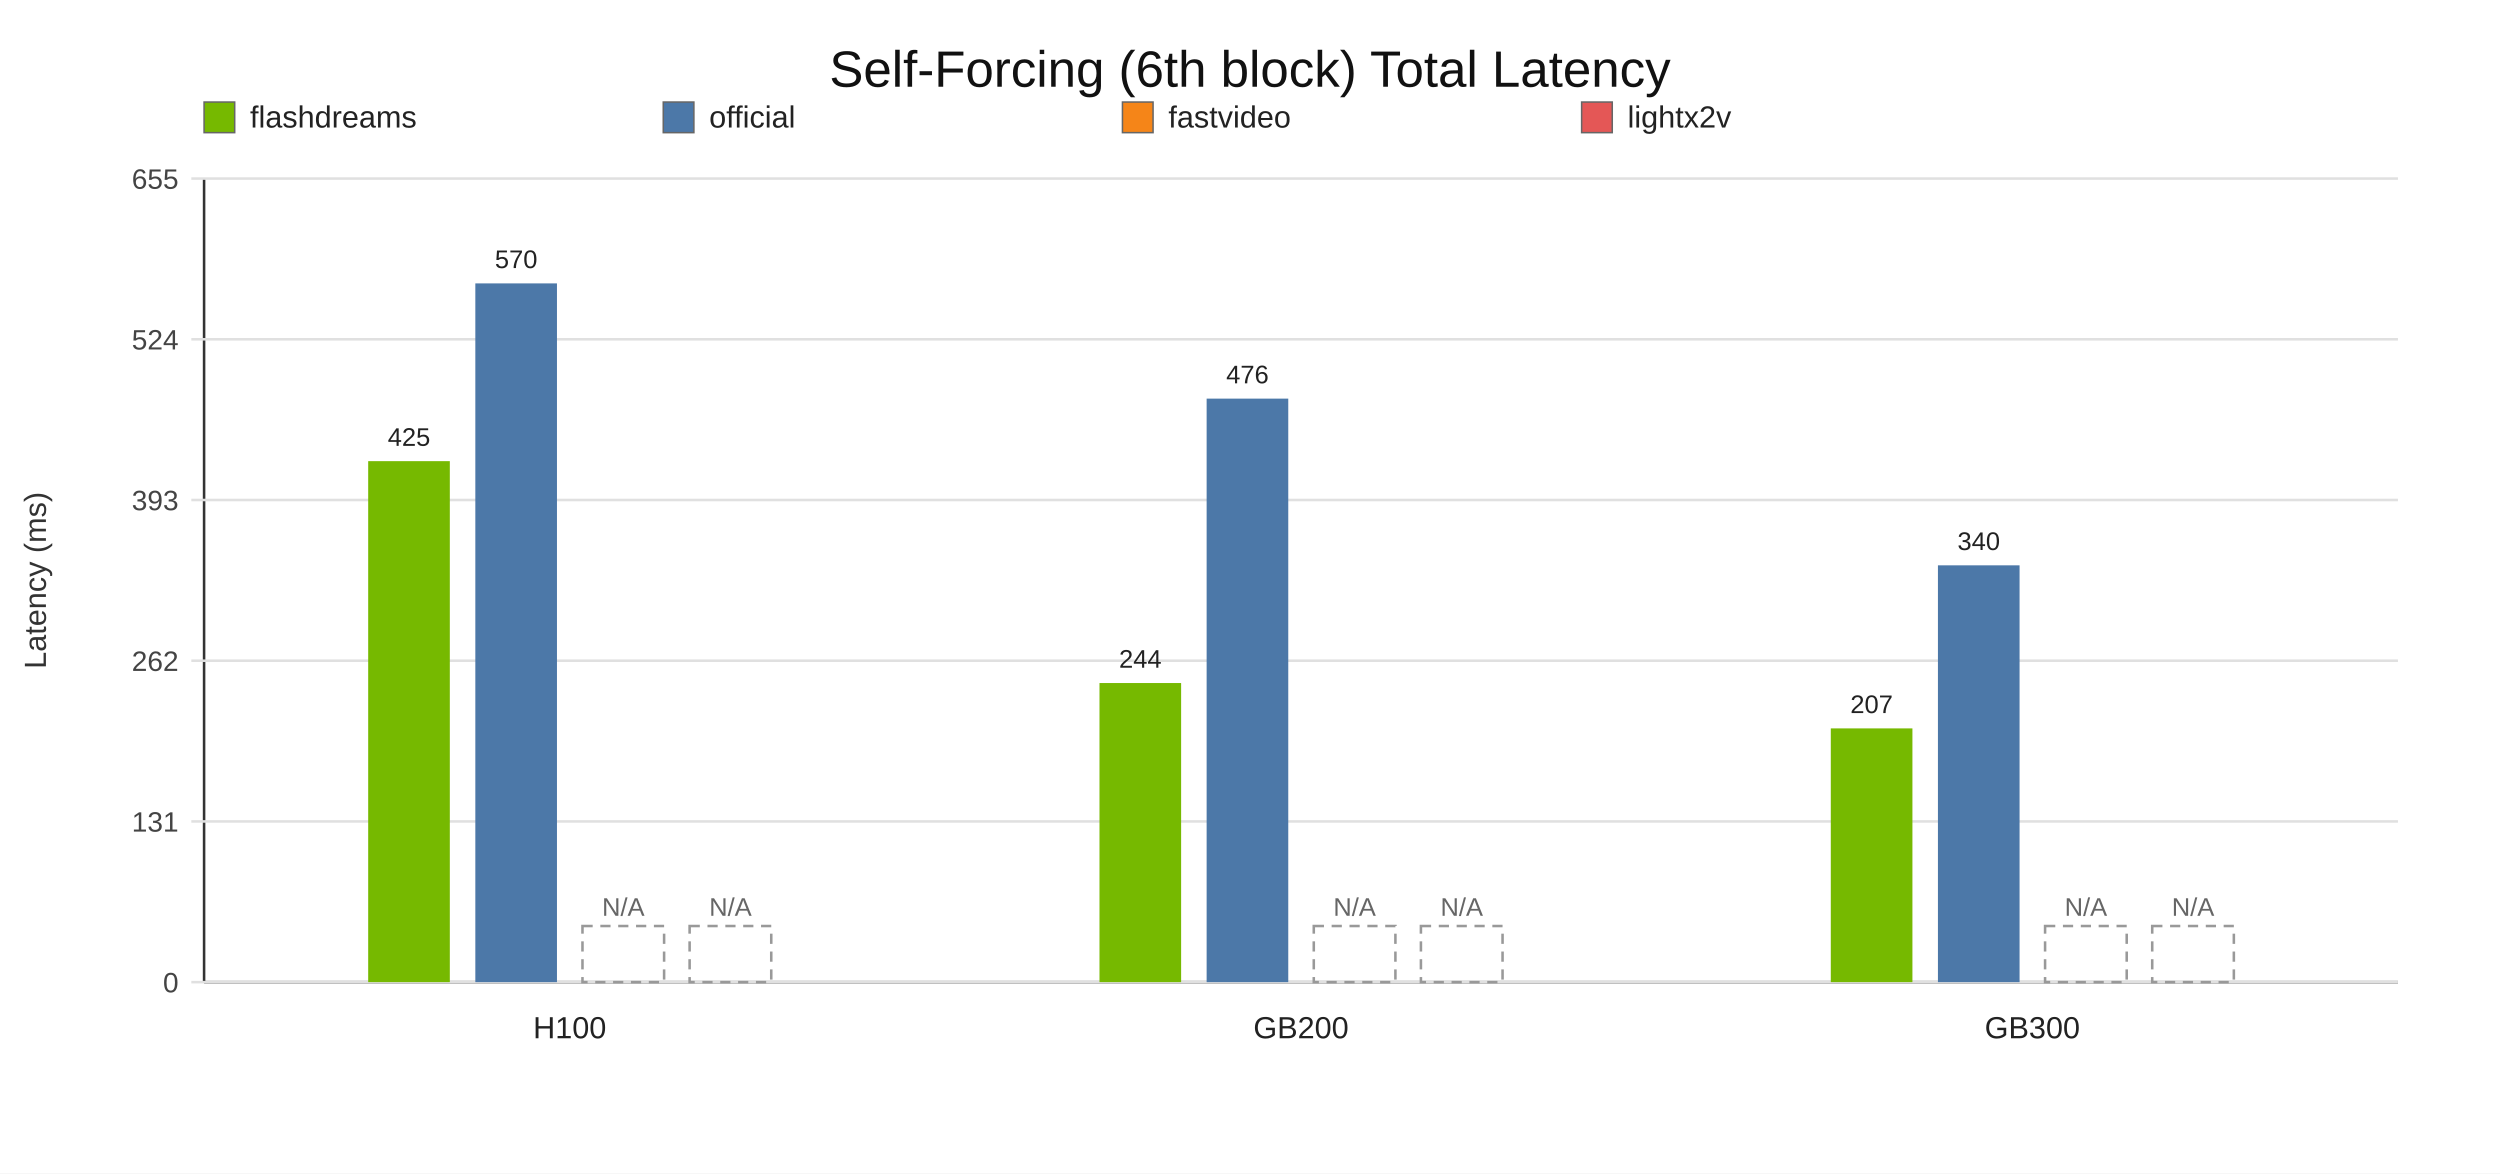
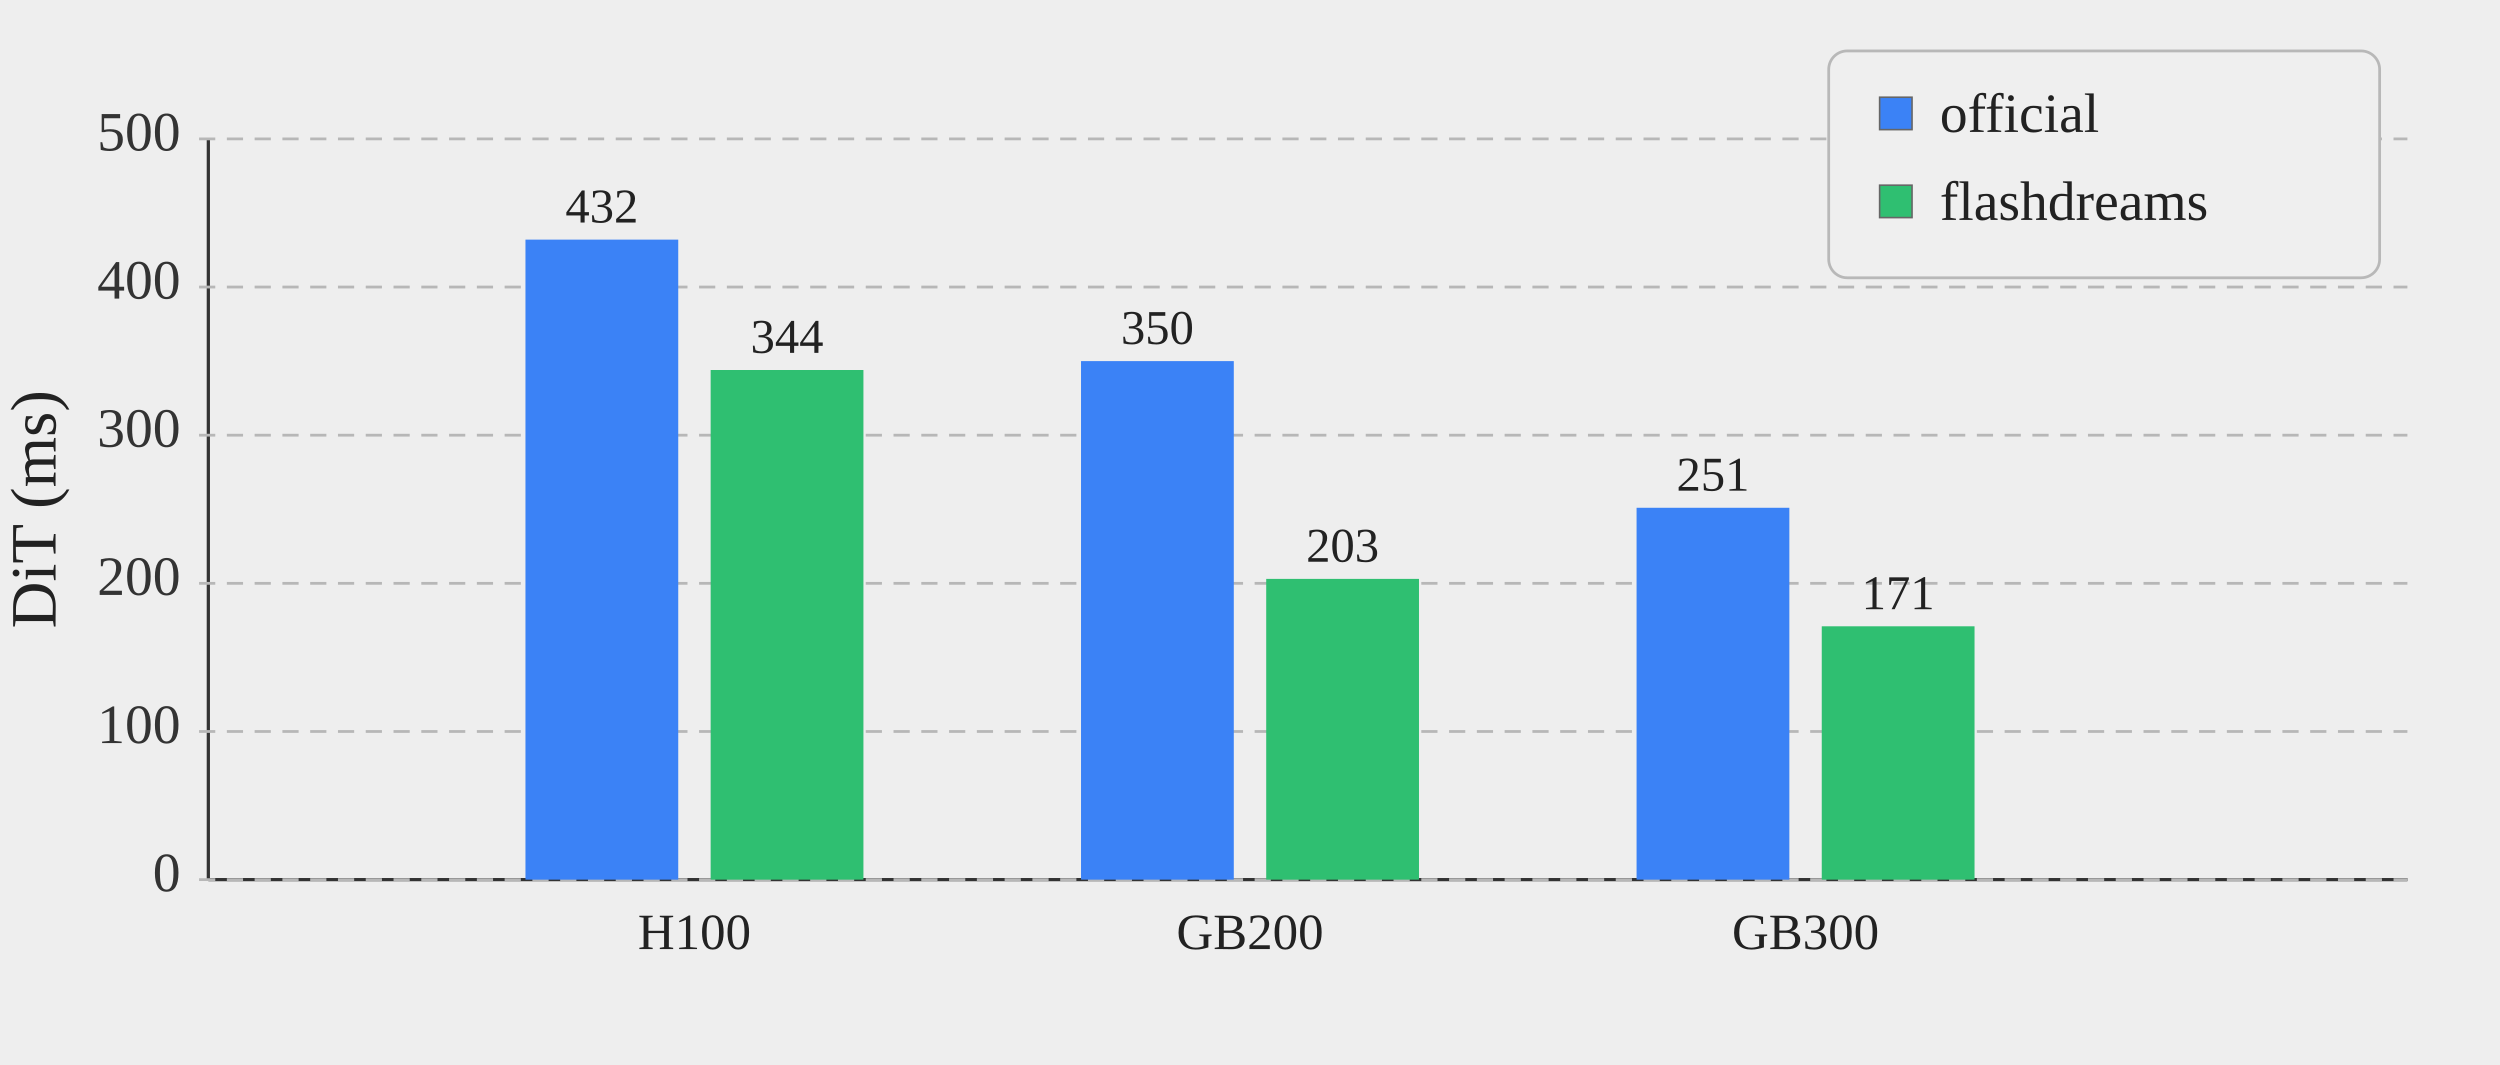
- <svg xmlns="http://www.w3.org/2000/svg" width="980" height="460" viewBox="0 0 980 460" role="img" aria-label="Self-Forcing (6th block) Total Latency">
-   <rect width="100%" height="100%" fill="white" />
-   <text x="490.0" y="34" text-anchor="middle" font-size="20" font-family="Arial, sans-serif" fill="#111">Self-Forcing (6th block) Total Latency</text>
-   <line x1="80" y1="70" x2="80" y2="385" stroke="#333" stroke-width="1" />
-   <line x1="80" y1="385" x2="940" y2="385" stroke="#333" stroke-width="1" />
-   <line x1="75" y1="385.00" x2="940" y2="385.00" stroke="#E0E0E0" stroke-width="1" />
-   <text x="70" y="389.00" text-anchor="end" font-size="11" font-family="Arial, sans-serif" fill="#444">0</text>
-   <line x1="75" y1="322.00" x2="940" y2="322.00" stroke="#E0E0E0" stroke-width="1" />
-   <text x="70" y="326.00" text-anchor="end" font-size="11" font-family="Arial, sans-serif" fill="#444">131</text>
-   <line x1="75" y1="259.00" x2="940" y2="259.00" stroke="#E0E0E0" stroke-width="1" />
-   <text x="70" y="263.00" text-anchor="end" font-size="11" font-family="Arial, sans-serif" fill="#444">262</text>
-   <line x1="75" y1="196.00" x2="940" y2="196.00" stroke="#E0E0E0" stroke-width="1" />
-   <text x="70" y="200.00" text-anchor="end" font-size="11" font-family="Arial, sans-serif" fill="#444">393</text>
-   <line x1="75" y1="133.00" x2="940" y2="133.00" stroke="#E0E0E0" stroke-width="1" />
-   <text x="70" y="137.00" text-anchor="end" font-size="11" font-family="Arial, sans-serif" fill="#444">524</text>
-   <line x1="75" y1="70.00" x2="940" y2="70.00" stroke="#E0E0E0" stroke-width="1" />
-   <text x="70" y="74.00" text-anchor="end" font-size="11" font-family="Arial, sans-serif" fill="#444">655</text>
-   <text x="18" y="227.5" transform="rotate(-90, 18, 227.5)" text-anchor="middle" font-size="12" font-family="Arial, sans-serif" fill="#333">Latency (ms)</text>
-   <rect x="144.33" y="180.77" width="32" height="204.23" fill="#76B900" />
-   <text x="160.33" y="174.77" text-anchor="middle" font-size="10" font-family="Arial, sans-serif" fill="#222">425</text>
-   <rect x="186.33" y="111.09" width="32" height="273.91" fill="#4C78A8" />
-   <text x="202.33" y="105.09" text-anchor="middle" font-size="10" font-family="Arial, sans-serif" fill="#222">570</text>
-   <rect x="228.33" y="363.00" width="32" height="22" fill="none" stroke="#999" stroke-dasharray="4,3" />
-   <text x="244.33" y="359.00" text-anchor="middle" font-size="10" font-family="Arial, sans-serif" fill="#666">N/A</text>
-   <rect x="270.33" y="363.00" width="32" height="22" fill="none" stroke="#999" stroke-dasharray="4,3" />
-   <text x="286.33" y="359.00" text-anchor="middle" font-size="10" font-family="Arial, sans-serif" fill="#666">N/A</text>
-   <text x="223.33" y="407" text-anchor="middle" font-size="12" font-family="Arial, sans-serif" fill="#222">H100</text>
-   <rect x="431.00" y="267.75" width="32" height="117.25" fill="#76B900" />
-   <text x="447.00" y="261.75" text-anchor="middle" font-size="10" font-family="Arial, sans-serif" fill="#222">244</text>
-   <rect x="473.00" y="156.26" width="32" height="228.74" fill="#4C78A8" />
-   <text x="489.00" y="150.26" text-anchor="middle" font-size="10" font-family="Arial, sans-serif" fill="#222">476</text>
-   <rect x="515.00" y="363.00" width="32" height="22" fill="none" stroke="#999" stroke-dasharray="4,3" />
-   <text x="531.00" y="359.00" text-anchor="middle" font-size="10" font-family="Arial, sans-serif" fill="#666">N/A</text>
-   <rect x="557.00" y="363.00" width="32" height="22" fill="none" stroke="#999" stroke-dasharray="4,3" />
-   <text x="573.00" y="359.00" text-anchor="middle" font-size="10" font-family="Arial, sans-serif" fill="#666">N/A</text>
-   <text x="510.00" y="407" text-anchor="middle" font-size="12" font-family="Arial, sans-serif" fill="#222">GB200</text>
-   <rect x="717.67" y="285.53" width="32" height="99.47" fill="#76B900" />
-   <text x="733.67" y="279.53" text-anchor="middle" font-size="10" font-family="Arial, sans-serif" fill="#222">207</text>
-   <rect x="759.67" y="221.61" width="32" height="163.39" fill="#4C78A8" />
-   <text x="775.67" y="215.61" text-anchor="middle" font-size="10" font-family="Arial, sans-serif" fill="#222">340</text>
-   <rect x="801.67" y="363.00" width="32" height="22" fill="none" stroke="#999" stroke-dasharray="4,3" />
-   <text x="817.67" y="359.00" text-anchor="middle" font-size="10" font-family="Arial, sans-serif" fill="#666">N/A</text>
-   <rect x="843.67" y="363.00" width="32" height="22" fill="none" stroke="#999" stroke-dasharray="4,3" />
-   <text x="859.67" y="359.00" text-anchor="middle" font-size="10" font-family="Arial, sans-serif" fill="#666">N/A</text>
-   <text x="796.67" y="407" text-anchor="middle" font-size="12" font-family="Arial, sans-serif" fill="#222">GB300</text>
-   <rect x="80" y="40" width="12" height="12" fill="#76B900" stroke="#666" stroke-width="0.6" />
-   <text x="98" y="50" font-size="12" font-family="Arial, sans-serif" fill="#222">flashdreams</text>
-   <rect x="260" y="40" width="12" height="12" fill="#4C78A8" stroke="#666" stroke-width="0.6" />
-   <text x="278" y="50" font-size="12" font-family="Arial, sans-serif" fill="#222">official</text>
-   <rect x="440" y="40" width="12" height="12" fill="#F58518" stroke="#666" stroke-width="0.6" />
-   <text x="458" y="50" font-size="12" font-family="Arial, sans-serif" fill="#222">fastvideo</text>
-   <rect x="620" y="40" width="12" height="12" fill="#E45756" stroke="#666" stroke-width="0.6" />
-   <text x="638" y="50" font-size="12" font-family="Arial, sans-serif" fill="#222">lightx2v</text>
+ <svg xmlns="http://www.w3.org/2000/svg" width="1080" height="460" viewBox="0 0 1080 460" role="img" aria-label="Self-Forcing DiT runtime by GPU and method">
+   <rect width="100%" height="100%" fill="#eeeeee" />
+   <line x1="90" y1="60" x2="90" y2="380" stroke="#333" stroke-width="1.4" />
+   <line x1="90" y1="380" x2="1040" y2="380" stroke="#333" stroke-width="1.4" />
+   <line x1="86" y1="380" x2="1040" y2="380" stroke="#b7b7b7" stroke-width="1.2" stroke-dasharray="7,5" />
+   <text x="78" y="385" text-anchor="end" font-size="24" font-family="Times New Roman, serif" fill="#333">0</text>
+   <line x1="86" y1="316" x2="1040" y2="316" stroke="#b7b7b7" stroke-width="1.2" stroke-dasharray="7,5" />
+   <text x="78" y="321" text-anchor="end" font-size="24" font-family="Times New Roman, serif" fill="#333">100</text>
+   <line x1="86" y1="252" x2="1040" y2="252" stroke="#b7b7b7" stroke-width="1.2" stroke-dasharray="7,5" />
+   <text x="78" y="257" text-anchor="end" font-size="24" font-family="Times New Roman, serif" fill="#333">200</text>
+   <line x1="86" y1="188" x2="1040" y2="188" stroke="#b7b7b7" stroke-width="1.2" stroke-dasharray="7,5" />
+   <text x="78" y="193" text-anchor="end" font-size="24" font-family="Times New Roman, serif" fill="#333">300</text>
+   <line x1="86" y1="124" x2="1040" y2="124" stroke="#b7b7b7" stroke-width="1.2" stroke-dasharray="7,5" />
+   <text x="78" y="129" text-anchor="end" font-size="24" font-family="Times New Roman, serif" fill="#333">400</text>
+   <line x1="86" y1="60" x2="1040" y2="60" stroke="#b7b7b7" stroke-width="1.2" stroke-dasharray="7,5" />
+   <text x="78" y="65" text-anchor="end" font-size="24" font-family="Times New Roman, serif" fill="#333">500</text>
+   <text x="24" y="220" transform="rotate(-90, 24, 220)" text-anchor="middle" font-size="28" font-family="Times New Roman, serif" fill="#222">DiT (ms)</text>
+   <rect x="227" y="103.52" width="66" height="276.48" fill="#3b82f6" />
+   <text x="260" y="96.12" text-anchor="middle" font-size="21" font-family="Times New Roman, serif" fill="#222">432</text>
+   <rect x="307" y="159.84" width="66" height="220.16" fill="#2fbf71" />
+   <text x="340" y="152.44" text-anchor="middle" font-size="21" font-family="Times New Roman, serif" fill="#222">344</text>
+   <text x="300" y="410" text-anchor="middle" font-size="22" font-family="Times New Roman, serif" fill="#222">H100</text>
+   <rect x="467" y="156.0" width="66" height="224.0" fill="#3b82f6" />
+   <text x="500" y="148.6" text-anchor="middle" font-size="21" font-family="Times New Roman, serif" fill="#222">350</text>
+   <rect x="547" y="250.08" width="66" height="129.92" fill="#2fbf71" />
+   <text x="580" y="242.68" text-anchor="middle" font-size="21" font-family="Times New Roman, serif" fill="#222">203</text>
+   <text x="540" y="410" text-anchor="middle" font-size="22" font-family="Times New Roman, serif" fill="#222">GB200</text>
+   <rect x="707" y="219.36" width="66" height="160.64" fill="#3b82f6" />
+   <text x="740" y="211.96" text-anchor="middle" font-size="21" font-family="Times New Roman, serif" fill="#222">251</text>
+   <rect x="787" y="270.56" width="66" height="109.44" fill="#2fbf71" />
+   <text x="820" y="263.16" text-anchor="middle" font-size="21" font-family="Times New Roman, serif" fill="#222">171</text>
+   <text x="780" y="410" text-anchor="middle" font-size="22" font-family="Times New Roman, serif" fill="#222">GB300</text>
+   <rect x="790" y="22" width="238" height="98" fill="#efefef" stroke="#b8b8b8" stroke-width="1.2" rx="8" />
+   <rect x="812" y="42" width="14" height="14" fill="#3b82f6" stroke="#666" stroke-width="0.7" />
+   <text x="838" y="57" font-size="24" font-family="Times New Roman, serif" fill="#222">official</text>
+   <rect x="812" y="80" width="14" height="14" fill="#2fbf71" stroke="#666" stroke-width="0.7" />
+   <text x="838" y="95" font-size="24" font-family="Times New Roman, serif" fill="#222">flashdreams</text>
</svg>
